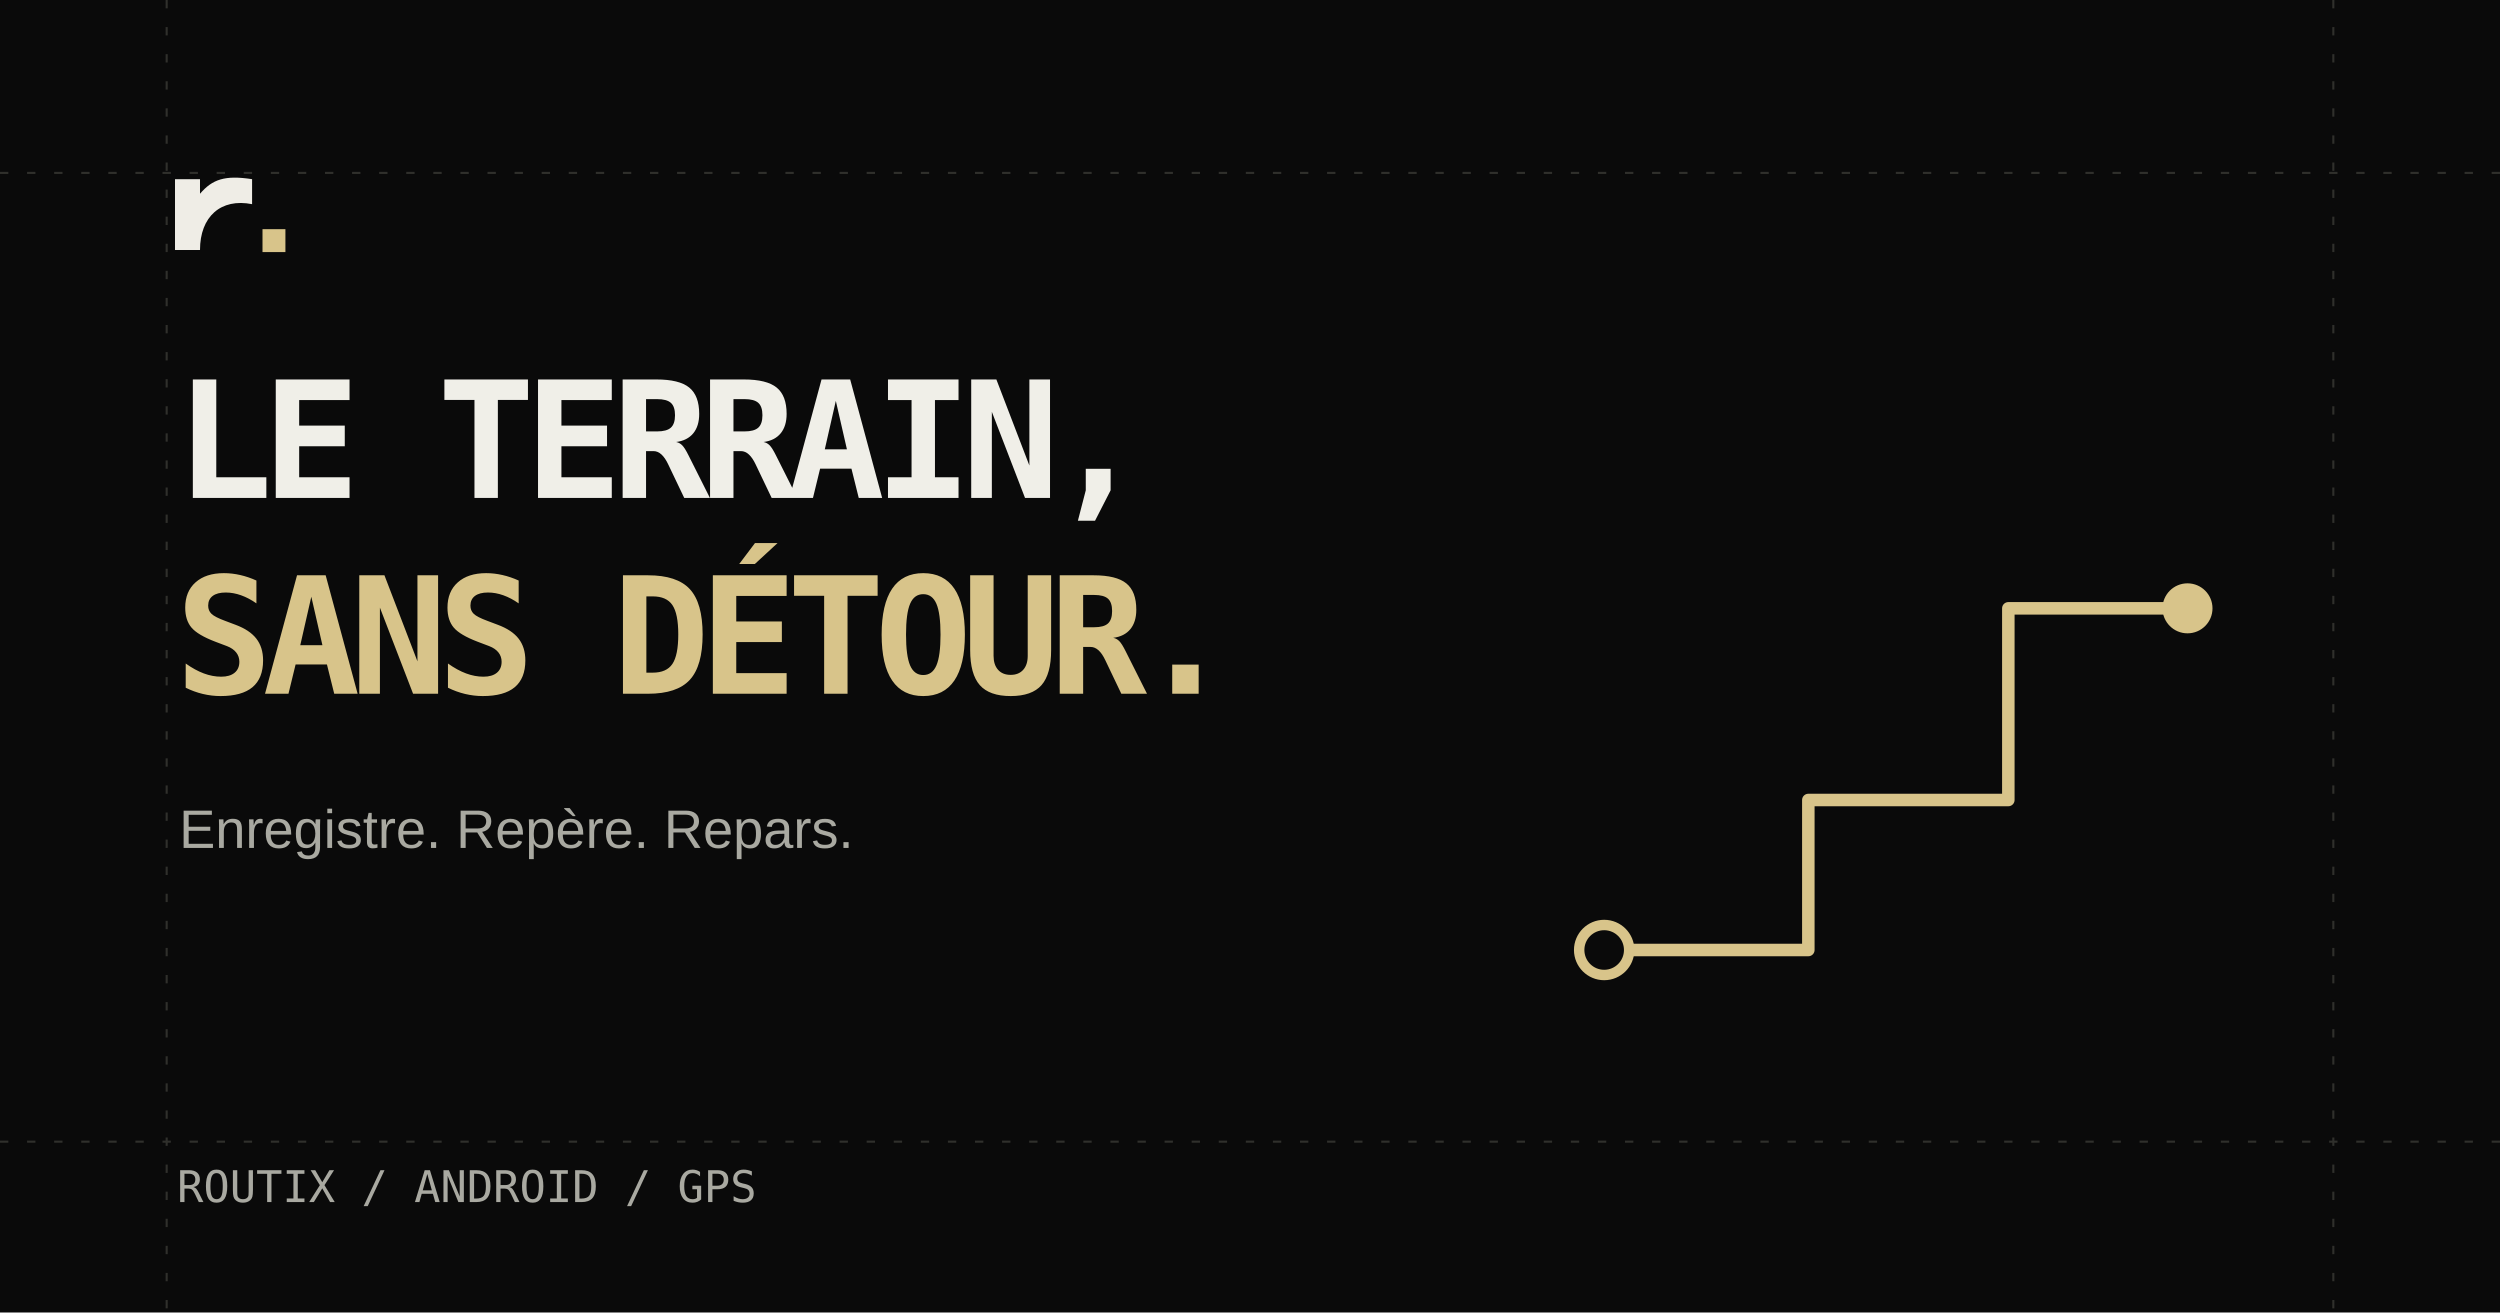
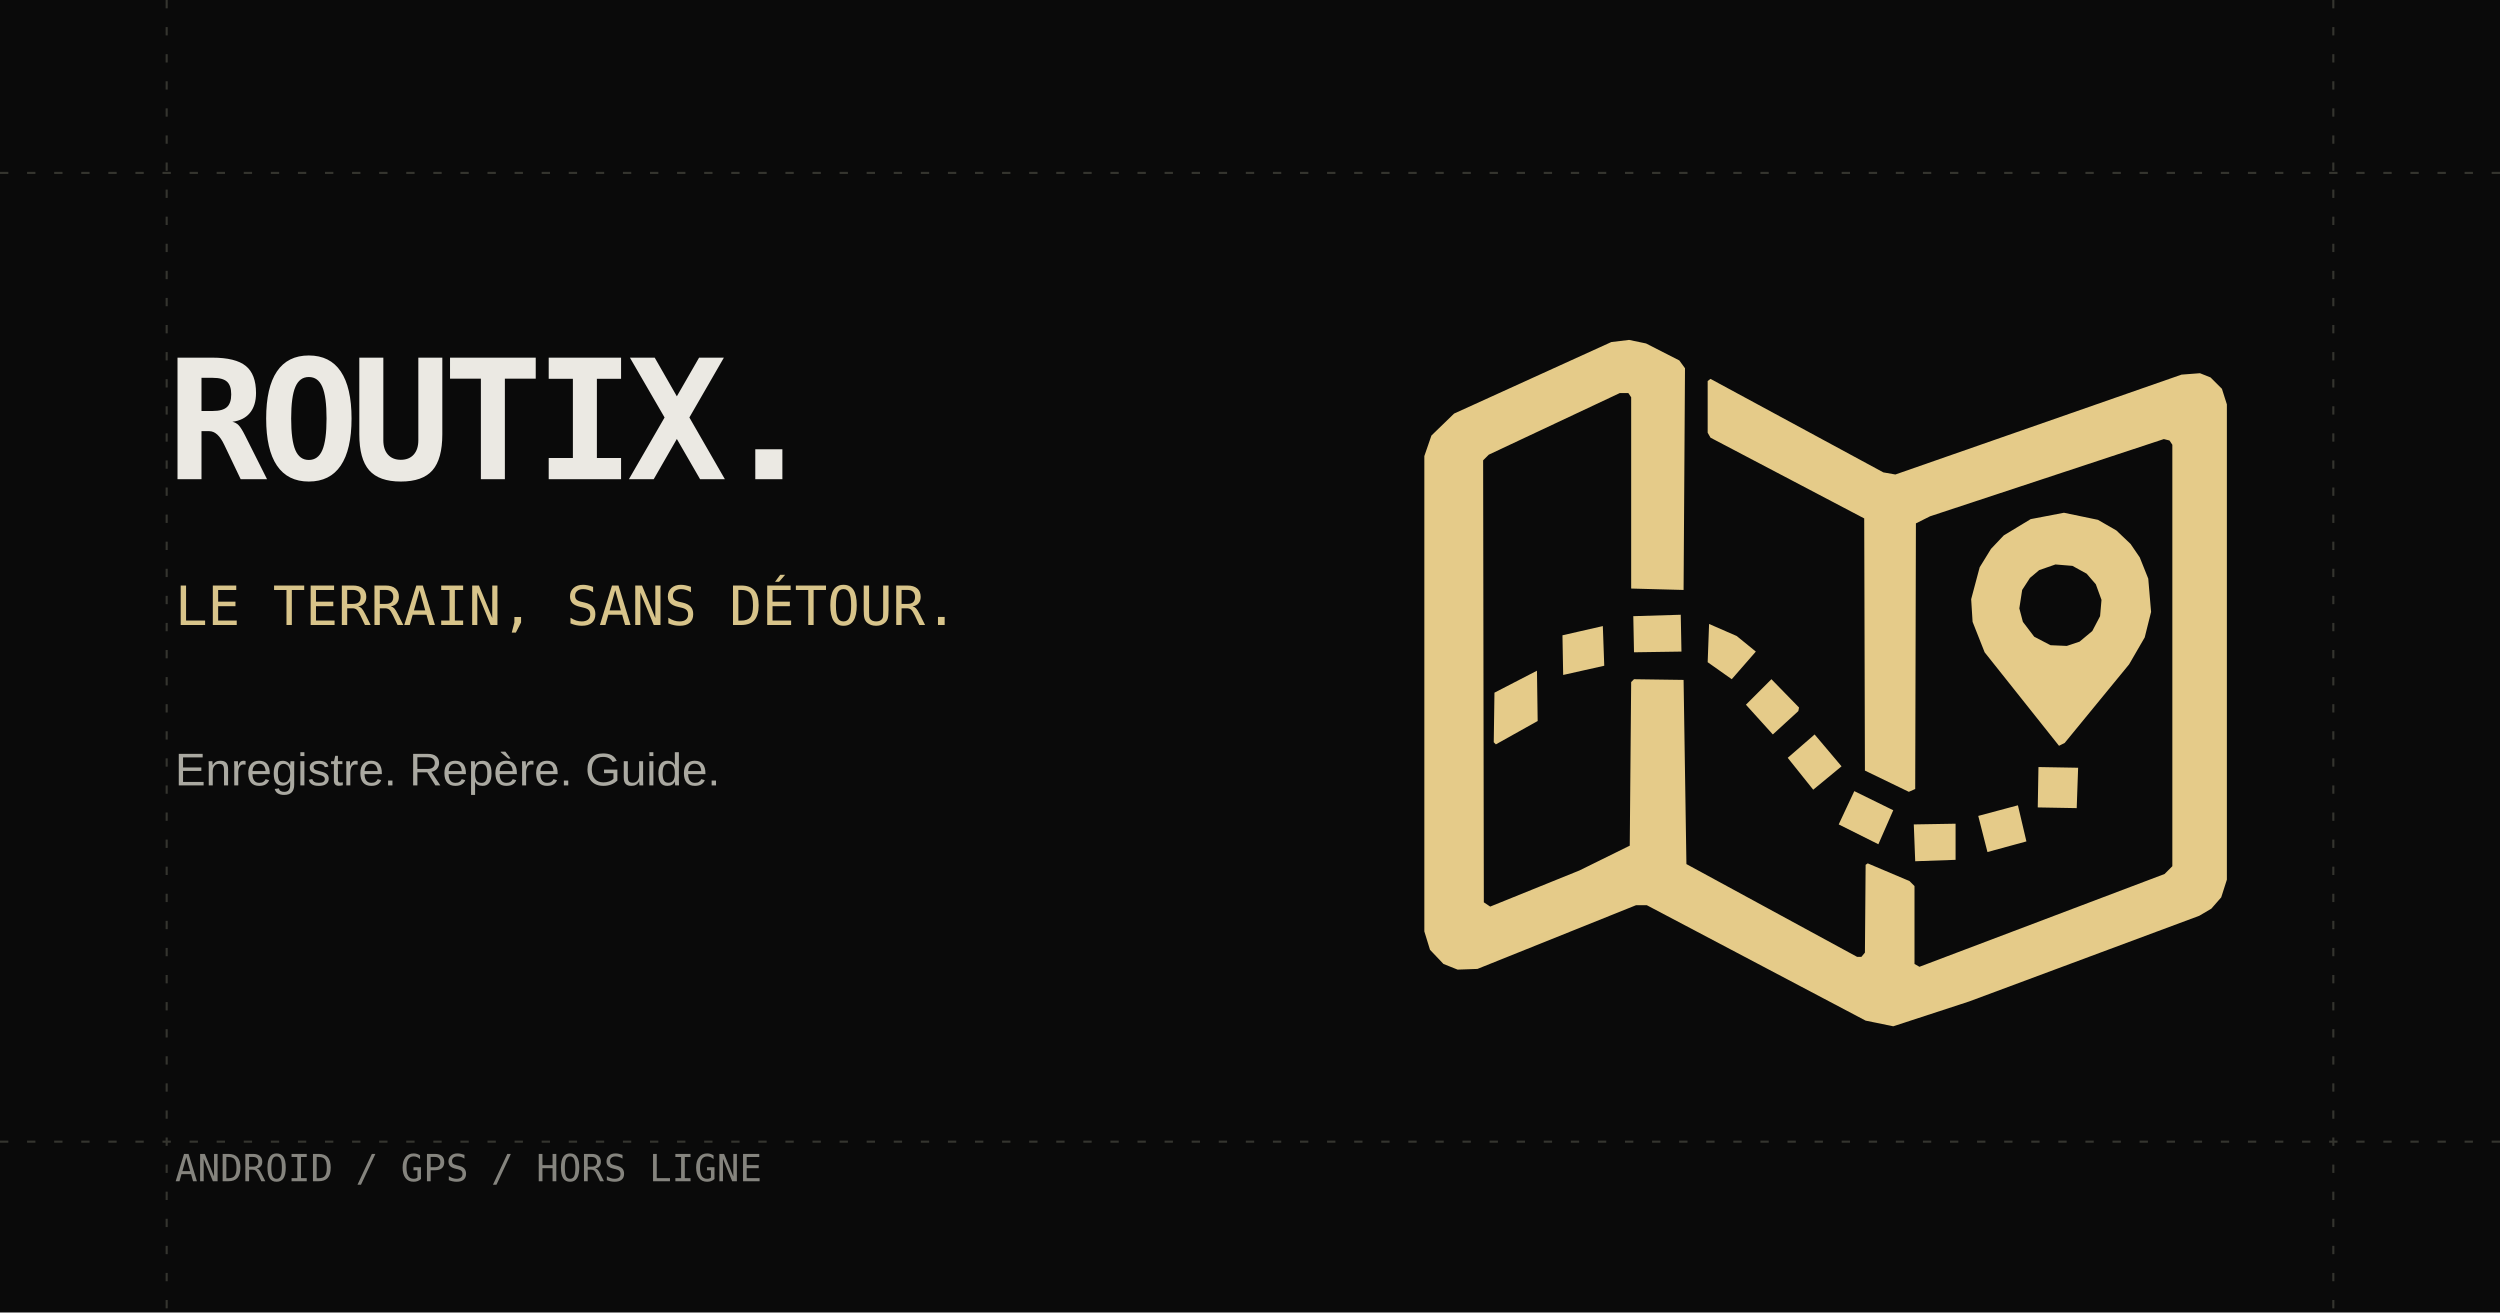
- <svg xmlns="http://www.w3.org/2000/svg" width="1200" height="630" viewBox="0 0 1200 630">
+ <svg xmlns="http://www.w3.org/2000/svg" viewBox="0 0 1200 630" width="1200" height="630">
  <rect width="1200" height="630" fill="#0a0a0a" />
-   <g stroke="#30302c" stroke-width="1" stroke-dasharray="4 9">
-     <path d="M0 83H1200M0 548H1200" />
-     <path d="M80 0V630M1120 0V630" />
+   <g stroke="#35352f" stroke-width="1" stroke-dasharray="4 9">
+     <path d="M0 83H1200M0 548H1200M80 0V630M1120 0V630" />
  </g>
-   <g transform="translate(84 86)">
-     <path d="M0 34V0h12v7c6-7 12-9 25-7v12c-15-3-25 6-25 22H0Z" fill="#efede6" />
-     <rect x="42" y="24" width="11" height="11" fill="#d8c48a" />
+   <text x="80" y="230" fill="#ebe9e3" font-family="Space Mono,monospace" font-size="80" font-weight="700" letter-spacing="-4">ROUTIX.</text>
+   <text x="84" y="300" fill="#d8c48a" font-family="Space Mono,monospace" font-size="26">LE TERRAIN, SANS DÉTOUR.</text>
+   <text x="84" y="377" fill="#aaa9a1" font-family="Arial,sans-serif" font-size="22">Enregistre. Repère. Guide.</text>
+   <g transform="translate(615 70) scale(.34)">
+     <path d="M212,409 L202,438 L202,1109 L210,1135 L229,1155 L249,1163 L277,1162 L501,1072 L516,1072 L825,1235 L864,1243 L971,1208 L1296,1087 L1313,1077 L1327,1061 L1335,1036 L1335,365 L1328,343 L1312,327 L1297,321 L1271,323 L867,464 L850,461 L606,329 L602,332 L602,405 L606,412 L823,526 L824,882 L886,912 L895,908 L896,533 L916,523 L1246,414 L1254,416 L1258,422 L1258,1017 L1247,1028 L901,1159 L894,1155 L894,1045 L887,1038 L828,1013 L825,1015 L824,1139 L819,1145 L813,1145 L572,1014 L568,754 L498,753 L494,757 L492,988 L421,1023 L295,1074 L286,1068 L285,444 L293,436 L478,349 L490,349 L494,355 L494,625 L568,627 L570,314 L562,303 L515,279 L491,274 L466,277 L244,378ZM1105,518 L1058,527 L1020,550 L1002,569 L986,595 L974,640 L976,672 L993,715 L1098,847 L1106,843 L1197,732 L1219,694 L1228,658 L1224,611 L1212,581 L1199,562 L1179,543 L1153,528ZM1093,591 L1117,593 L1137,604 L1150,619 L1158,641 L1156,664 L1145,685 L1127,700 L1109,706 L1086,705 L1063,693 L1047,672 L1042,653 L1046,627 L1057,610 L1070,599ZM361,741 L301,772 L300,842 L303,845 L362,812ZM497,664 L498,715 L565,714 L564,662ZM454,678 L397,691 L398,747 L456,734ZM809,911 L787,958 L843,986 L864,938ZM1069,877 L1068,934 L1123,935 L1125,878ZM604,675 L602,729 L636,753 L670,714 L643,692ZM753,831 L715,864 L751,909 L791,876ZM1040,931 L984,946 L997,997 L1052,982ZM893,958 L895,1010 L952,1008 L952,957ZM692,753 L656,789 L694,831 L730,798 L731,793Z" fill="#e5cb89" fill-rule="evenodd" />
  </g>
-   <text x="84" y="239" fill="#f0efe8" font-family="monospace" font-weight="700" font-size="78" letter-spacing="-5">LE TERRAIN,</text>
-   <text x="84" y="333" fill="#d8c48a" font-family="monospace" font-weight="700" font-size="78" letter-spacing="-5">SANS DÉTOUR.</text>
-   <text x="86" y="407" fill="#a9a9a1" font-family="Arial,sans-serif" font-size="26">Enregistre. Repère. Repars.</text>
-   <path d="M770 456h98v-72h96v-92h86" stroke="#d8c48a" stroke-width="6" fill="none" stroke-linecap="round" stroke-linejoin="round" />
-   <circle cx="770" cy="456" r="12" fill="#0a0a0a" stroke="#d8c48a" stroke-width="5" />
-   <circle cx="1050" cy="292" r="12" fill="#d8c48a" />
-   <text x="85" y="577" fill="#a9a9a1" font-size="21" font-family="monospace">ROUTIX / ANDROID / GPS</text>
+   <text x="84" y="567" fill="#85847e" font-family="monospace" font-size="18">ANDROID / GPS / HORS LIGNE</text>
</svg>
